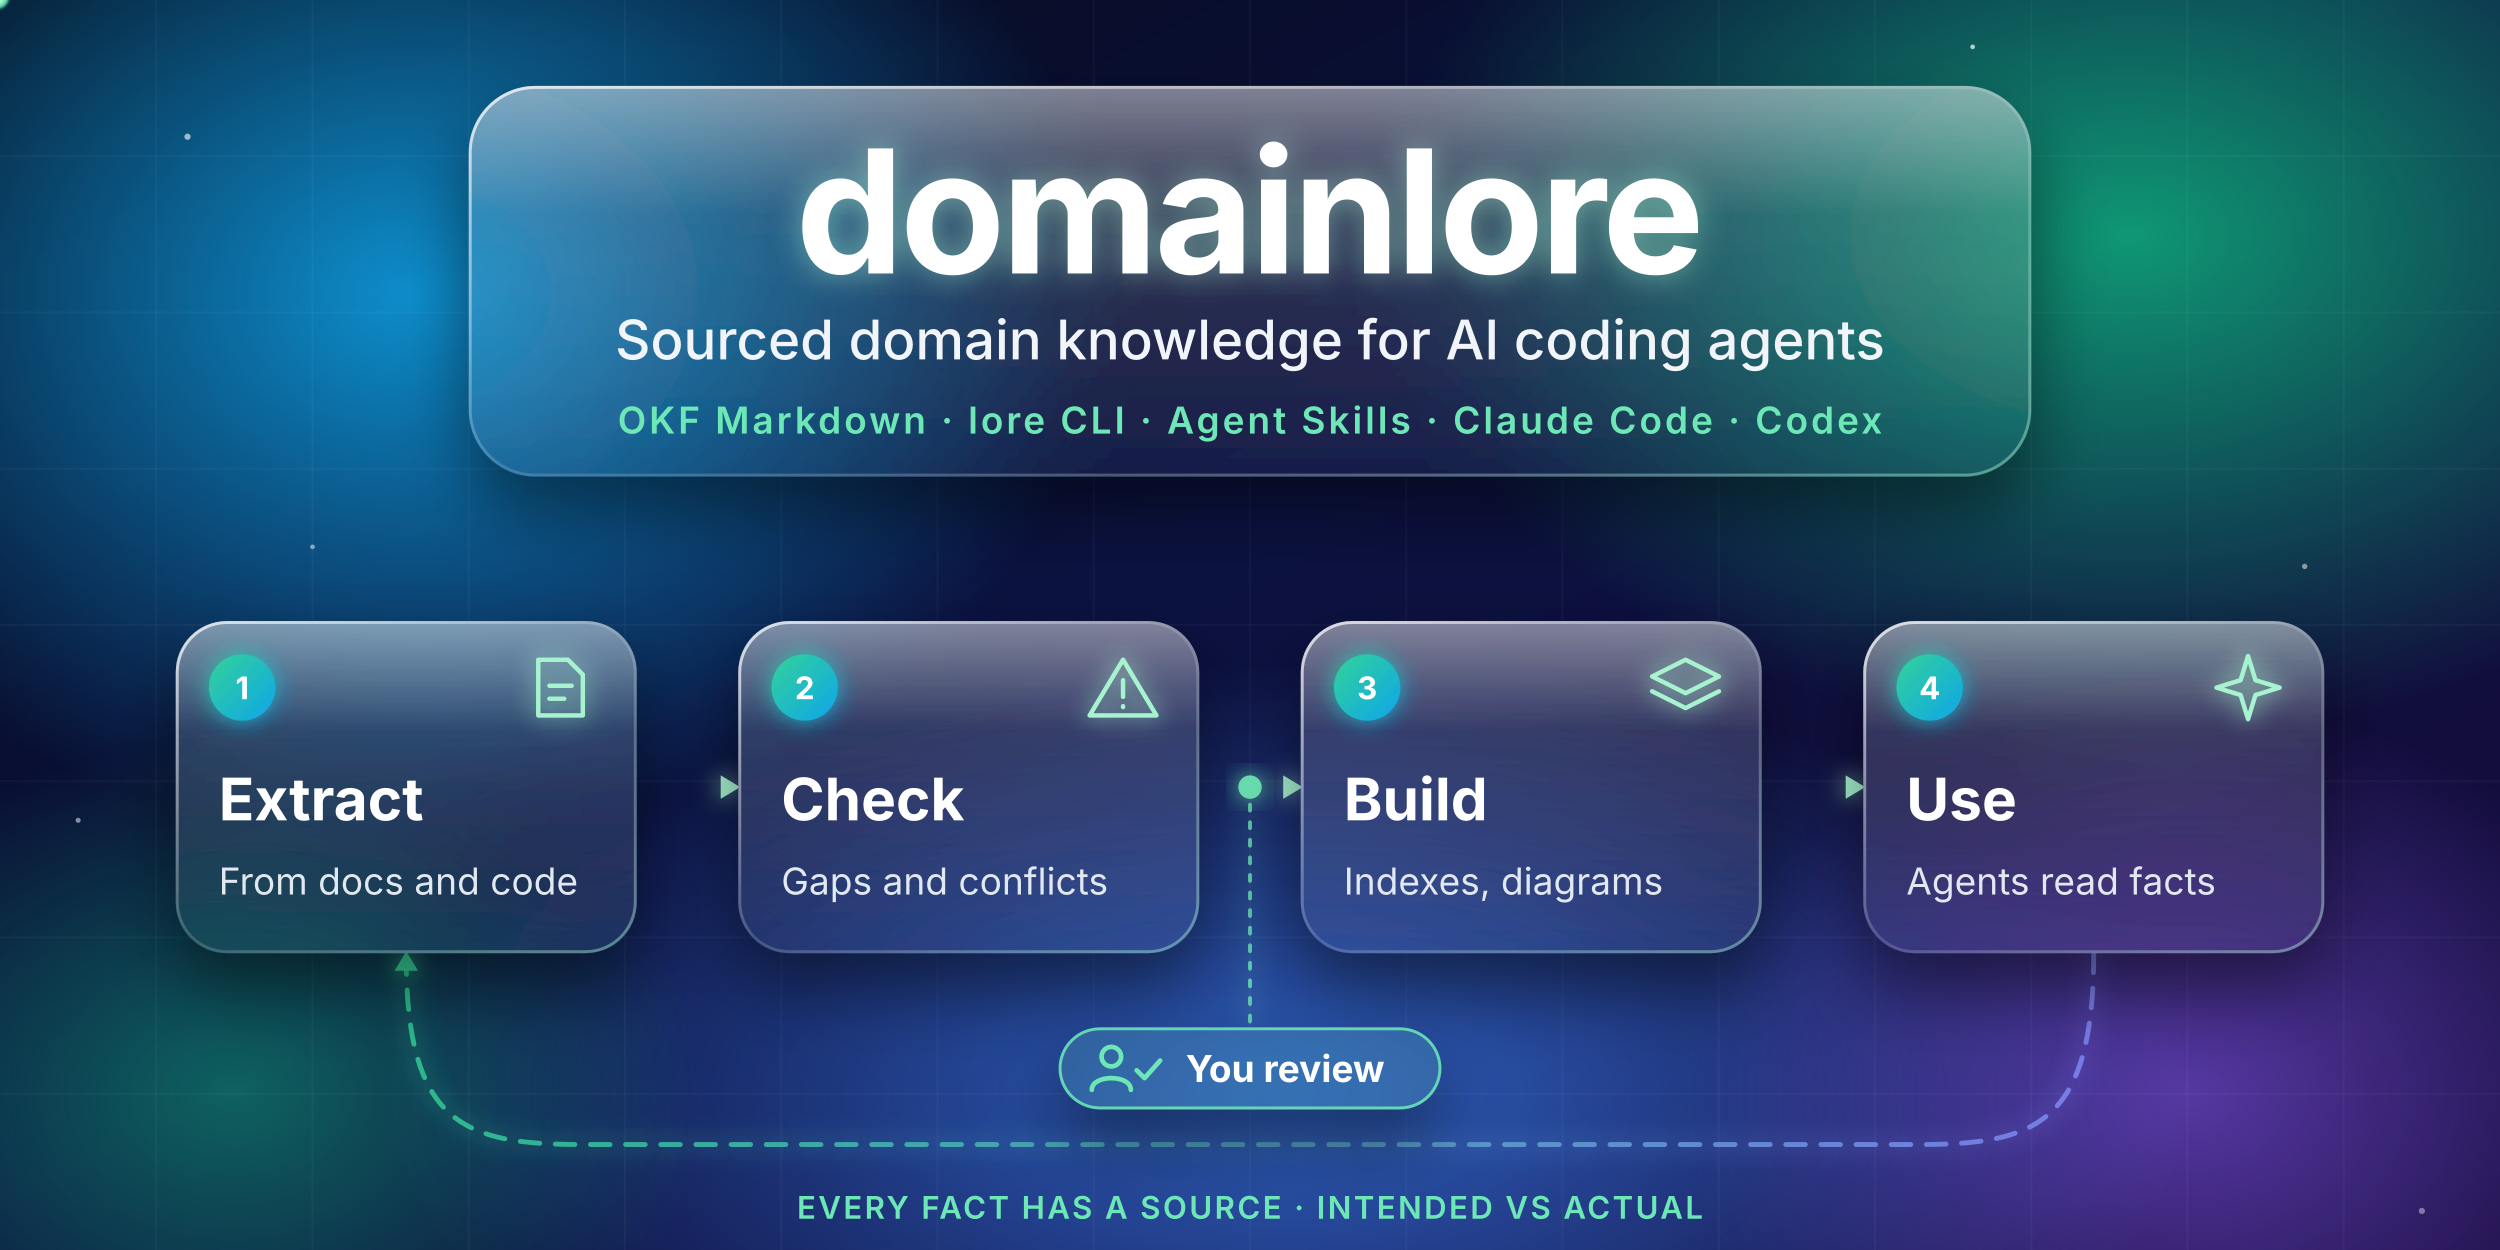
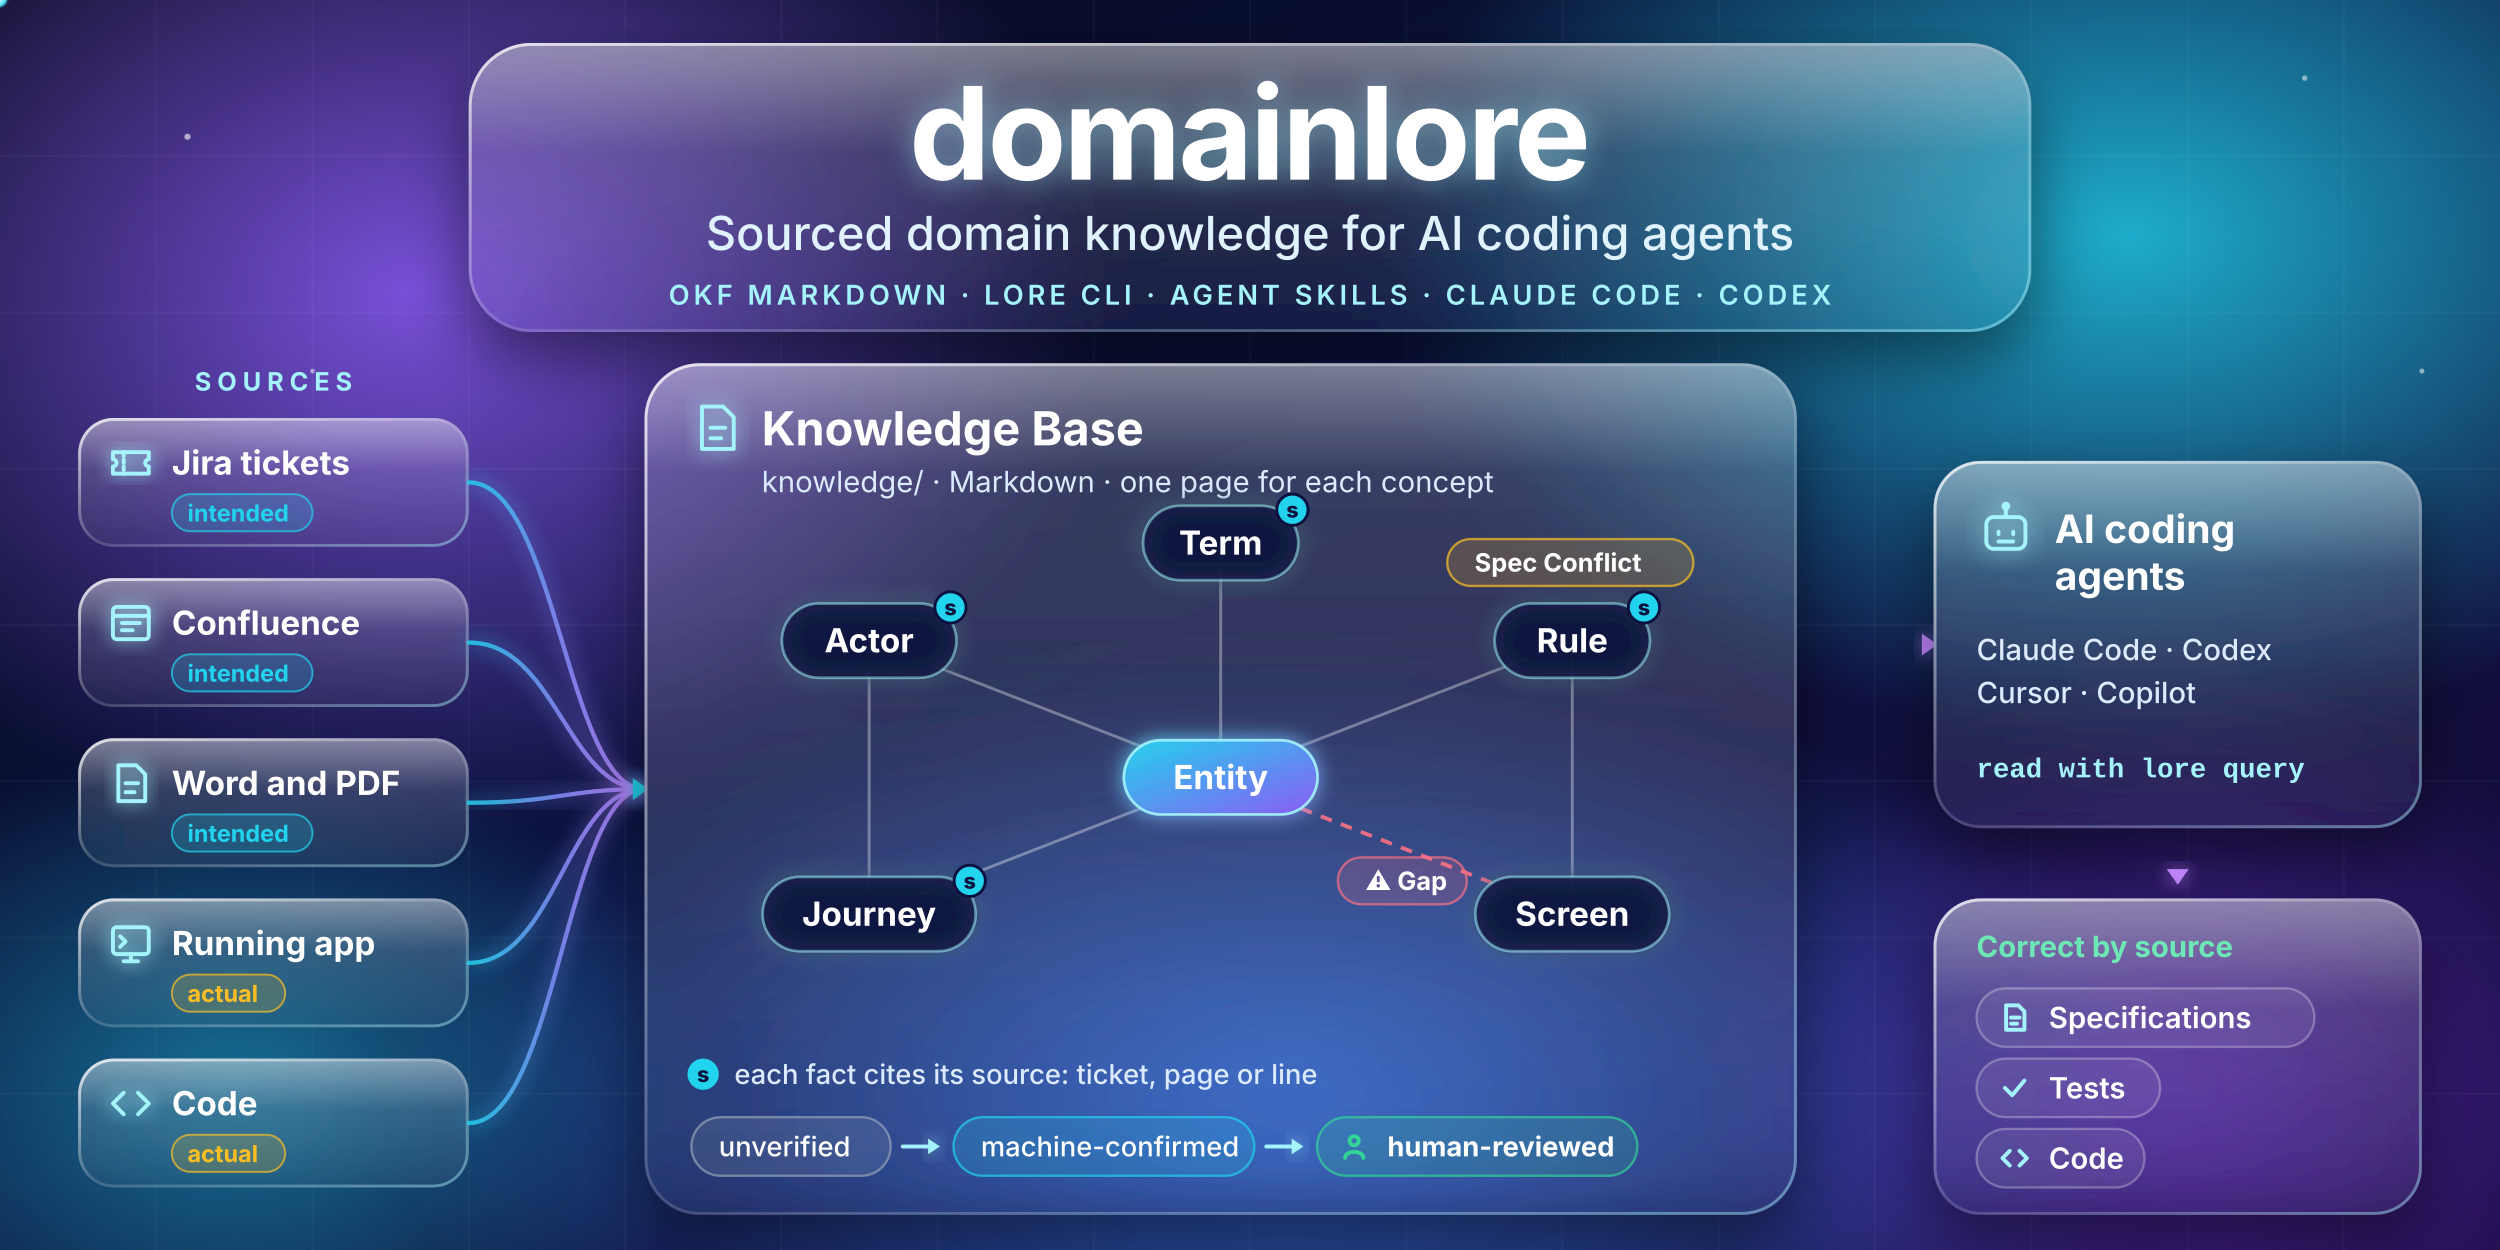
<svg xmlns="http://www.w3.org/2000/svg" xmlns:xlink="http://www.w3.org/1999/xlink" width="1280" height="640" viewBox="0 0 1280 640" role="img" aria-labelledby="title desc">
-   <style>
-     svg { --ok: #6ee7b7; }
-     @media (prefers-reduced-motion: reduce) { .mover { display: none; } }
-   </style>
+   <style>@media (prefers-reduced-motion: reduce) { .mover { display: none; } }</style>
  <defs>
    <linearGradient id="bg" x1="0" y1="0" x2="1" y2="1">
      <stop offset="0" stop-color="#050816" />
      <stop offset="0.45" stop-color="#0b1240" />
      <stop offset="1" stop-color="#160a3a" />
    </linearGradient>
-     <radialGradient id="gA" cx="0.5" cy="0.5" r="0.5">
-       <stop offset="0" stop-color="#0ea5e9" stop-opacity="0.85" />
-       <stop offset="1" stop-color="#0ea5e9" stop-opacity="0" />
-     </radialGradient>
-     <radialGradient id="gB" cx="0.5" cy="0.5" r="0.5">
-       <stop offset="0" stop-color="#10b981" stop-opacity="0.8" />
-       <stop offset="1" stop-color="#10b981" stop-opacity="0" />
-     </radialGradient>
-     <radialGradient id="gC" cx="0.5" cy="0.5" r="0.5">
-       <stop offset="0" stop-color="#3b82f6" stop-opacity="0.7" />
+     <radialGradient id="gViolet" cx="0.5" cy="0.5" r="0.5">
+       <stop offset="0" stop-color="#8b5cf6" stop-opacity="0.85" />
+       <stop offset="1" stop-color="#8b5cf6" stop-opacity="0" />
+     </radialGradient>
+     <radialGradient id="gCyan" cx="0.5" cy="0.5" r="0.5">
+       <stop offset="0" stop-color="#22d3ee" stop-opacity="0.8" />
+       <stop offset="1" stop-color="#22d3ee" stop-opacity="0" />
+     </radialGradient>
+     <radialGradient id="gBlue" cx="0.5" cy="0.5" r="0.5">
+       <stop offset="0" stop-color="#3b82f6" stop-opacity="0.75" />
      <stop offset="1" stop-color="#3b82f6" stop-opacity="0" />
    </radialGradient>
-     <radialGradient id="gD" cx="0.5" cy="0.5" r="0.5">
-       <stop offset="0" stop-color="#8b5cf6" stop-opacity="0.55" />
-       <stop offset="1" stop-color="#8b5cf6" stop-opacity="0" />
+     <radialGradient id="gDeep" cx="0.5" cy="0.5" r="0.5">
+       <stop offset="0" stop-color="#7c3aed" stop-opacity="0.55" />
+       <stop offset="1" stop-color="#7c3aed" stop-opacity="0" />
    </radialGradient>
    <g id="blobs">
-       <ellipse cx="210" cy="150" rx="360" ry="280" fill="url(#gA)" />
-       <ellipse cx="1090" cy="120" rx="380" ry="260" fill="url(#gB)" />
-       <ellipse cx="660" cy="560" rx="460" ry="220" fill="url(#gC)" />
-       <ellipse cx="1120" cy="560" rx="260" ry="200" fill="url(#gD)" />
-       <ellipse cx="120" cy="560" rx="240" ry="180" fill="url(#gB)" opacity="0.6" />
+       <ellipse cx="210" cy="150" rx="360" ry="280" fill="url(#gViolet)" />
+       <ellipse cx="1090" cy="120" rx="380" ry="260" fill="url(#gCyan)" />
+       <ellipse cx="660" cy="560" rx="460" ry="220" fill="url(#gBlue)" />
+       <ellipse cx="1120" cy="560" rx="260" ry="200" fill="url(#gDeep)" />
+       <ellipse cx="120" cy="560" rx="240" ry="180" fill="url(#gCyan)" opacity="0.6" />
    </g>
    <filter id="frost" x="-10%" y="-10%" width="120%" height="120%">
      <feGaussianBlur stdDeviation="22" />
    </filter>
    <filter id="softGlow" x="-50%" y="-50%" width="200%" height="200%">
-       <feGaussianBlur stdDeviation="6" result="b" />
+       <feGaussianBlur stdDeviation="5" result="b" />
      <feMerge>
        <feMergeNode in="b" />
        <feMergeNode in="SourceGraphic" />
      </feMerge>
    </filter>
    <filter id="textGlow" x="-20%" y="-50%" width="140%" height="200%">
      <feGaussianBlur stdDeviation="8" in="SourceAlpha" result="a" />
-       <feFlood flood-color="#a7f3d0" flood-opacity="0.55" />
+       <feFlood flood-color="#a5f3fc" flood-opacity="0.55" />
      <feComposite operator="in" in2="a" result="g" />
      <feMerge>
        <feMergeNode in="g" />
        <feMergeNode in="SourceGraphic" />
      </feMerge>
    </filter>
    <filter id="shadow" x="-20%" y="-20%" width="140%" height="160%">
-       <feGaussianBlur in="SourceAlpha" stdDeviation="18" />
-       <feOffset dy="18" />
+       <feGaussianBlur in="SourceAlpha" stdDeviation="16" />
+       <feOffset dy="14" />
      <feComponentTransfer>
        <feFuncA type="linear" slope="0.45" />
      </feComponentTransfer>
      <feMerge>
        <feMergeNode />
        <feMergeNode in="SourceGraphic" />
      </feMerge>
    </filter>
    <linearGradient id="glassFill" x1="0" y1="0" x2="0" y2="1">
      <stop offset="0" stop-color="#ffffff" stop-opacity="0.20" />
      <stop offset="1" stop-color="#ffffff" stop-opacity="0.05" />
    </linearGradient>
    <linearGradient id="glassEdge" x1="0" y1="0" x2="1" y2="1">
      <stop offset="0" stop-color="#ffffff" stop-opacity="0.75" />
      <stop offset="0.5" stop-color="#ffffff" stop-opacity="0.15" />
-       <stop offset="1" stop-color="#a7f3d0" stop-opacity="0.45" />
+       <stop offset="1" stop-color="#a5f3fc" stop-opacity="0.45" />
    </linearGradient>
    <linearGradient id="sheen" x1="0" y1="0" x2="0" y2="1">
-       <stop offset="0" stop-color="#ffffff" stop-opacity="0.35" />
+       <stop offset="0" stop-color="#ffffff" stop-opacity="0.32" />
      <stop offset="1" stop-color="#ffffff" stop-opacity="0" />
    </linearGradient>
    <linearGradient id="stream" x1="0" y1="0" x2="1" y2="0">
-       <stop offset="0" stop-color="#34d399" />
-       <stop offset="0.5" stop-color="#22d3ee" />
-       <stop offset="1" stop-color="#818cf8" />
-     </linearGradient>
-     <linearGradient id="streamBack" x1="1" y1="0" x2="0" y2="0">
-       <stop offset="0" stop-color="#818cf8" />
-       <stop offset="1" stop-color="#34d399" />
+       <stop offset="0" stop-color="#22d3ee" />
+       <stop offset="0.5" stop-color="#818cf8" />
+       <stop offset="1" stop-color="#c084fc" />
+     </linearGradient>
+     <linearGradient id="streamV" x1="0" y1="0" x2="0" y2="1">
+       <stop offset="0" stop-color="#22d3ee" />
+       <stop offset="1" stop-color="#c084fc" />
    </linearGradient>
    <radialGradient id="sphere" cx="0.35" cy="0.35" r="0.65">
      <stop offset="0" stop-color="#ffffff" />
-       <stop offset="0.4" stop-color="#a7f3d0" />
-       <stop offset="1" stop-color="#34d399" stop-opacity="0" />
+       <stop offset="0.4" stop-color="#a5f3fc" />
+       <stop offset="1" stop-color="#22d3ee" stop-opacity="0" />
    </radialGradient>
    <linearGradient id="badge" x1="0" y1="0" x2="1" y2="1">
-       <stop offset="0" stop-color="#34d399" />
-       <stop offset="1" stop-color="#0ea5e9" />
-     </linearGradient>
-     <clipPath id="clipHeader">
-       <rect x="240" y="44" width="800" height="200" rx="34" />
-     </clipPath>
-     <clipPath id="clip0">
-       <rect x="90" y="318" width="236" height="170" rx="26" />
-     </clipPath>
-     <clipPath id="clip1">
-       <rect x="378" y="318" width="236" height="170" rx="26" />
-     </clipPath>
-     <clipPath id="clip2">
-       <rect x="666" y="318" width="236" height="170" rx="26" />
-     </clipPath>
-     <clipPath id="clip3">
-       <rect x="954" y="318" width="236" height="170" rx="26" />
-     </clipPath>
-     <clipPath id="clipChip">
-       <rect x="542.0" y="526" width="196" height="42" rx="21" />
-     </clipPath>
-     <path id="flow0" d="M326 403.0 H378" />
-     <path id="flow1" d="M614 403.0 H666" />
-     <path id="flow2" d="M902 403.0 H954" />
-     <path id="loopBack" d="M1072.0 488 C1072.0 576 1042.0 586 982.0 586 H298.0 C238.0 586 208.0 576 208.0 490" />
-     <path id="gate" d="M640.0 403.0 V526" />
+       <stop offset="0" stop-color="#22d3ee" />
+       <stop offset="1" stop-color="#8b5cf6" />
+     </linearGradient>
+     <clipPath id="c1">
+       <rect x="240" y="22" width="800" height="148" rx="32" />
+     </clipPath>
+     <clipPath id="c2">
+       <rect x="40" y="214" width="200" height="66" rx="18" />
+     </clipPath>
+     <clipPath id="c4">
+       <rect x="40" y="296" width="200" height="66" rx="18" />
+     </clipPath>
+     <clipPath id="c6">
+       <rect x="40" y="378" width="200" height="66" rx="18" />
+     </clipPath>
+     <clipPath id="c8">
+       <rect x="40" y="460" width="200" height="66" rx="18" />
+     </clipPath>
+     <clipPath id="c10">
+       <rect x="40" y="542" width="200" height="66" rx="18" />
+     </clipPath>
+     <clipPath id="c12">
+       <rect x="330" y="186" width="590" height="436" rx="28" />
+     </clipPath>
+     <clipPath id="c14">
+       <rect x="990" y="236" width="250" height="188" rx="24" />
+     </clipPath>
+     <clipPath id="c15">
+       <rect x="990" y="460" width="250" height="162" rx="24" />
+     </clipPath>
+     <path id="p3" d="M240 247 C285 247 290 404 330 404" />
+     <path id="p5" d="M240 329 C285 329 290 404 330 404" />
+     <path id="p7" d="M240 411 C285 411 290 404 330 404" />
+     <path id="p9" d="M240 493 C285 493 290 404 330 404" />
+     <path id="p11" d="M240 575 C285 575 290 404 330 404" />
+     <path id="p13" d="M920 330 H990" />
  </defs>
  <rect width="1280" height="640" fill="url(#bg)" />
  <use href="#blobs" xlink:href="#blobs" />
  <g stroke="#ffffff" stroke-opacity="0.035" stroke-width="1">
    <path d="M0 80H1280M0 160H1280M0 240H1280M0 320H1280M0 400H1280M0 480H1280M0 560H1280" />
    <path d="M80 0V640M160 0V640M240 0V640M320 0V640M400 0V640M480 0V640M560 0V640M640 0V640M720 0V640M800 0V640M880 0V640M960 0V640M1040 0V640M1120 0V640M1200 0V640" />
  </g>
  <g fill="#ffffff">
    <circle cx="96" cy="70" r="1.6" opacity="0.6" />
-     <circle cx="1180" cy="290" r="1.4" opacity="0.5" />
+     <circle cx="1180" cy="40" r="1.4" opacity="0.5" />
    <circle cx="1010" cy="24" r="1.2" opacity="0.7" />
-     <circle cx="160" cy="280" r="1.2" opacity="0.5" />
-     <circle cx="1240" cy="620" r="1.6" opacity="0.4" />
-     <circle cx="40" cy="420" r="1.3" opacity="0.5" />
-   </g>
-   <g fill="none" stroke-linecap="round" filter="url(#softGlow)">
-     <use href="#flow0" xlink:href="#flow0" stroke="url(#stream)" stroke-width="3" />
-     <use href="#flow1" xlink:href="#flow1" stroke="url(#stream)" stroke-width="3" />
-     <use href="#flow2" xlink:href="#flow2" stroke="url(#stream)" stroke-width="3" />
-     <use href="#gate" xlink:href="#gate" stroke="#6ee7b7" stroke-width="2" stroke-opacity="0.8" stroke-dasharray="3 6" />
-     <use href="#loopBack" xlink:href="#loopBack" stroke="url(#streamBack)" stroke-width="2.5" stroke-opacity="0.8" stroke-dasharray="10 8" />
-   </g>
-   <g fill="#a7f3d0" filter="url(#softGlow)">
-     <path d="M369 397.0 L379 403.0 L369 409.0 Z" />
-     <path d="M657 397.0 L667 403.0 L657 409.0 Z" />
-     <path d="M945 397.0 L955 403.0 L945 409.0 Z" />
-     <path d="M202.0 497 L208.0 487 L214.0 497 Z" fill="#34d399" />
-   </g>
-   <circle cx="640.0" cy="403.0" r="6" fill="#6ee7b7" filter="url(#softGlow)" />
-   <g class="mover">
-     <circle r="5" fill="url(#sphere)">
-       <animateMotion dur="1.6s" begin="0.0s" repeatCount="indefinite">
-         <mpath href="#flow0" xlink:href="#flow0" />
-       </animateMotion>
-     </circle>
-     <circle r="5" fill="url(#sphere)">
-       <animateMotion dur="1.6s" begin="0.5s" repeatCount="indefinite">
-         <mpath href="#flow1" xlink:href="#flow1" />
-       </animateMotion>
-     </circle>
-     <circle r="5" fill="url(#sphere)">
-       <animateMotion dur="1.6s" begin="1.0s" repeatCount="indefinite">
-         <mpath href="#flow2" xlink:href="#flow2" />
-       </animateMotion>
-     </circle>
-     <circle r="6" fill="url(#sphere)">
-       <animateMotion dur="7s" repeatCount="indefinite">
-         <mpath href="#loopBack" xlink:href="#loopBack" />
-       </animateMotion>
-     </circle>
+     <circle cx="160" cy="190" r="1.2" opacity="0.5" />
+     <circle cx="1240" cy="190" r="1.3" opacity="0.5" />
  </g>
  <g filter="url(#shadow)">
-     <g clip-path="url(#clipHeader)">
-       <rect width="1280" height="640" fill="url(#bg)" />
-       <use href="#blobs" xlink:href="#blobs" filter="url(#frost)" />
-       <rect x="240" y="44" width="800" height="200" fill="url(#glassFill)" />
-       <rect x="240" y="44" width="800" height="66" fill="url(#sheen)" />
-     </g>
-     <rect x="240.75" y="44.75" width="798.5" height="198.5" rx="33.5" fill="none" stroke="url(#glassEdge)" stroke-opacity="1" stroke-width="1.5" />
-   </g>
-   <g font-family="-apple-system, BlinkMacSystemFont, 'SF Pro Display', 'Segoe UI', Inter, Helvetica, Arial, sans-serif" text-anchor="middle">
-     <text x="640" y="140" font-size="88" font-weight="700" letter-spacing="-2" fill="#ffffff" filter="url(#textGlow)">domainlore</text>
-     <text x="640" y="184" font-size="28" font-weight="500" fill="#f1f5f9">Sourced domain knowledge for AI coding agents</text>
-     <text x="640" y="222" font-size="19" font-weight="600" letter-spacing="1.5" fill="#6ee7b7">OKF Markdown · lore CLI · Agent Skills · Claude Code · Codex</text>
-   </g>
+     <g clip-path="url(#c1)">
+       <rect width="1280" height="640" fill="url(#bg)" />
+       <use href="#blobs" xlink:href="#blobs" filter="url(#frost)" />
+       <rect x="240" y="22" width="800" height="148" fill="url(#glassFill)" />
+       <rect x="240" y="22" width="800" height="56" fill="url(#sheen)" />
+     </g>
+     <rect x="240.75" y="22.75" width="798.5" height="146.5" rx="31.5" fill="none" stroke="url(#glassEdge)" stroke-opacity="1" stroke-width="1.5" />
+   </g>
+   <text x="640" y="92" font-family="-apple-system, BlinkMacSystemFont, 'SF Pro Display', 'Segoe UI', Inter, Helvetica, Arial, sans-serif" font-size="66" font-weight="700" fill="#ffffff" text-anchor="middle" letter-spacing="-1.5" filter="url(#textGlow)">domainlore</text>
+   <text x="640" y="128" font-family="-apple-system, BlinkMacSystemFont, 'SF Pro Display', 'Segoe UI', Inter, Helvetica, Arial, sans-serif" font-size="24" font-weight="500" fill="#e0f2fe" text-anchor="middle">Sourced domain knowledge for AI coding agents</text>
+   <text x="640" y="156" font-family="-apple-system, BlinkMacSystemFont, 'SF Pro Display', 'Segoe UI', Inter, Helvetica, Arial, sans-serif" font-size="14" font-weight="600" fill="#a5f3fc" text-anchor="middle" letter-spacing="2">OKF MARKDOWN · LORE CLI · AGENT SKILLS · CLAUDE CODE · CODEX</text>
+   <text x="140" y="200" font-family="-apple-system, BlinkMacSystemFont, 'SF Pro Display', 'Segoe UI', Inter, Helvetica, Arial, sans-serif" font-size="13" font-weight="700" fill="#a5f3fc" text-anchor="middle" letter-spacing="3">SOURCES</text>
+   <g>
+     <g clip-path="url(#c2)">
+       <rect width="1280" height="640" fill="url(#bg)" />
+       <use href="#blobs" xlink:href="#blobs" filter="url(#frost)" />
+       <rect x="40" y="214" width="200" height="66" fill="url(#glassFill)" />
+       <rect x="40" y="214" width="200" height="26.4" fill="url(#sheen)" />
+     </g>
+     <rect x="40.75" y="214.75" width="198.5" height="64.5" rx="17.5" fill="none" stroke="url(#glassEdge)" stroke-opacity="1" stroke-width="1.5" />
+   </g>
+   <g transform="translate(56 226) scale(0.9166667)" fill="none" stroke="#a5f3fc" stroke-width="2.182" stroke-linecap="round" stroke-linejoin="round" filter="url(#softGlow)">
+     <path d="M2 6 H22 V10 A2 2 0 0 0 22 14 V18 H2 V14 A2 2 0 0 0 2 10 Z" />
+     <path d="M8 6 V18" stroke-dasharray="2 2" />
+   </g>
+   <text x="88" y="243" font-family="-apple-system, BlinkMacSystemFont, 'SF Pro Display', 'Segoe UI', Inter, Helvetica, Arial, sans-serif" font-size="17" font-weight="700" fill="#ffffff" text-anchor="start">Jira tickets</text>
+   <rect x="88" y="253" width="72" height="19" rx="9.5" fill="#22d3ee" fill-opacity="0.18" stroke="#22d3ee" stroke-opacity="0.7" />
+   <text x="96" y="267" font-family="-apple-system, BlinkMacSystemFont, 'SF Pro Display', 'Segoe UI', Inter, Helvetica, Arial, sans-serif" font-size="12" font-weight="700" fill="#22d3ee" text-anchor="start">intended</text>
+   <path d="M240 247 C285 247 290 404 330 404" fill="none" stroke="url(#stream)" stroke-width="2.2" stroke-opacity="0.85" stroke-linecap="round" filter="url(#softGlow)" />
+   <circle class="mover" r="4" fill="url(#sphere)">
+     <animateMotion dur="2.8s" begin="0.0s" repeatCount="indefinite">
+       <mpath href="#p3" xlink:href="#p3" />
+     </animateMotion>
+   </circle>
+   <g>
+     <g clip-path="url(#c4)">
+       <rect width="1280" height="640" fill="url(#bg)" />
+       <use href="#blobs" xlink:href="#blobs" filter="url(#frost)" />
+       <rect x="40" y="296" width="200" height="66" fill="url(#glassFill)" />
+       <rect x="40" y="296" width="200" height="26.4" fill="url(#sheen)" />
+     </g>
+     <rect x="40.75" y="296.75" width="198.5" height="64.5" rx="17.5" fill="none" stroke="url(#glassEdge)" stroke-opacity="1" stroke-width="1.5" />
+   </g>
+   <g transform="translate(56 308) scale(0.9166667)" fill="none" stroke="#a5f3fc" stroke-width="2.182" stroke-linecap="round" stroke-linejoin="round" filter="url(#softGlow)">
+     <rect x="2" y="3" width="20" height="18" rx="2" />
+     <path d="M2 8 H22 M7 12 H17 M7 16 H13" />
+   </g>
+   <text x="88" y="325" font-family="-apple-system, BlinkMacSystemFont, 'SF Pro Display', 'Segoe UI', Inter, Helvetica, Arial, sans-serif" font-size="17" font-weight="700" fill="#ffffff" text-anchor="start">Confluence</text>
+   <rect x="88" y="335" width="72" height="19" rx="9.5" fill="#22d3ee" fill-opacity="0.18" stroke="#22d3ee" stroke-opacity="0.7" />
+   <text x="96" y="349" font-family="-apple-system, BlinkMacSystemFont, 'SF Pro Display', 'Segoe UI', Inter, Helvetica, Arial, sans-serif" font-size="12" font-weight="700" fill="#22d3ee" text-anchor="start">intended</text>
+   <path d="M240 329 C285 329 290 404 330 404" fill="none" stroke="url(#stream)" stroke-width="2.2" stroke-opacity="0.85" stroke-linecap="round" filter="url(#softGlow)" />
+   <circle class="mover" r="4" fill="url(#sphere)">
+     <animateMotion dur="2.8s" begin="0.5s" repeatCount="indefinite">
+       <mpath href="#p5" xlink:href="#p5" />
+     </animateMotion>
+   </circle>
+   <g>
+     <g clip-path="url(#c6)">
+       <rect width="1280" height="640" fill="url(#bg)" />
+       <use href="#blobs" xlink:href="#blobs" filter="url(#frost)" />
+       <rect x="40" y="378" width="200" height="66" fill="url(#glassFill)" />
+       <rect x="40" y="378" width="200" height="26.4" fill="url(#sheen)" />
+     </g>
+     <rect x="40.75" y="378.75" width="198.5" height="64.5" rx="17.5" fill="none" stroke="url(#glassEdge)" stroke-opacity="1" stroke-width="1.5" />
+   </g>
+   <g transform="translate(56 390) scale(0.9166667)" fill="none" stroke="#a5f3fc" stroke-width="2.182" stroke-linecap="round" stroke-linejoin="round" filter="url(#softGlow)">
+     <path d="M5 2 H15 L20 7 V22 H5 Z" />
+     <path d="M9 12 H16 M9 17 H14" />
+   </g>
+   <text x="88" y="407" font-family="-apple-system, BlinkMacSystemFont, 'SF Pro Display', 'Segoe UI', Inter, Helvetica, Arial, sans-serif" font-size="17" font-weight="700" fill="#ffffff" text-anchor="start">Word and PDF</text>
+   <rect x="88" y="417" width="72" height="19" rx="9.5" fill="#22d3ee" fill-opacity="0.18" stroke="#22d3ee" stroke-opacity="0.7" />
+   <text x="96" y="431" font-family="-apple-system, BlinkMacSystemFont, 'SF Pro Display', 'Segoe UI', Inter, Helvetica, Arial, sans-serif" font-size="12" font-weight="700" fill="#22d3ee" text-anchor="start">intended</text>
+   <path d="M240 411 C285 411 290 404 330 404" fill="none" stroke="url(#stream)" stroke-width="2.2" stroke-opacity="0.85" stroke-linecap="round" filter="url(#softGlow)" />
+   <circle class="mover" r="4" fill="url(#sphere)">
+     <animateMotion dur="2.8s" begin="1.0s" repeatCount="indefinite">
+       <mpath href="#p7" xlink:href="#p7" />
+     </animateMotion>
+   </circle>
+   <g>
+     <g clip-path="url(#c8)">
+       <rect width="1280" height="640" fill="url(#bg)" />
+       <use href="#blobs" xlink:href="#blobs" filter="url(#frost)" />
+       <rect x="40" y="460" width="200" height="66" fill="url(#glassFill)" />
+       <rect x="40" y="460" width="200" height="26.4" fill="url(#sheen)" />
+     </g>
+     <rect x="40.75" y="460.75" width="198.5" height="64.5" rx="17.5" fill="none" stroke="url(#glassEdge)" stroke-opacity="1" stroke-width="1.5" />
+   </g>
+   <g transform="translate(56 472) scale(0.9166667)" fill="none" stroke="#a5f3fc" stroke-width="2.182" stroke-linecap="round" stroke-linejoin="round" filter="url(#softGlow)">
+     <rect x="2" y="3" width="20" height="15" rx="2" />
+     <path d="M8 22 H16 M12 18 V22" />
+     <path d="M6 8 L9 11 L6 14" />
+   </g>
+   <text x="88" y="489" font-family="-apple-system, BlinkMacSystemFont, 'SF Pro Display', 'Segoe UI', Inter, Helvetica, Arial, sans-serif" font-size="17" font-weight="700" fill="#ffffff" text-anchor="start">Running app</text>
+   <rect x="88" y="499" width="58" height="19" rx="9.5" fill="#fbbf24" fill-opacity="0.18" stroke="#fbbf24" stroke-opacity="0.7" />
+   <text x="96" y="513" font-family="-apple-system, BlinkMacSystemFont, 'SF Pro Display', 'Segoe UI', Inter, Helvetica, Arial, sans-serif" font-size="12" font-weight="700" fill="#fbbf24" text-anchor="start">actual</text>
+   <path d="M240 493 C285 493 290 404 330 404" fill="none" stroke="url(#stream)" stroke-width="2.2" stroke-opacity="0.85" stroke-linecap="round" filter="url(#softGlow)" />
+   <circle class="mover" r="4" fill="url(#sphere)">
+     <animateMotion dur="2.8s" begin="1.5s" repeatCount="indefinite">
+       <mpath href="#p9" xlink:href="#p9" />
+     </animateMotion>
+   </circle>
+   <g>
+     <g clip-path="url(#c10)">
+       <rect width="1280" height="640" fill="url(#bg)" />
+       <use href="#blobs" xlink:href="#blobs" filter="url(#frost)" />
+       <rect x="40" y="542" width="200" height="66" fill="url(#glassFill)" />
+       <rect x="40" y="542" width="200" height="26.4" fill="url(#sheen)" />
+     </g>
+     <rect x="40.75" y="542.75" width="198.5" height="64.5" rx="17.5" fill="none" stroke="url(#glassEdge)" stroke-opacity="1" stroke-width="1.5" />
+   </g>
+   <g transform="translate(56 554) scale(0.9166667)" fill="none" stroke="#a5f3fc" stroke-width="2.182" stroke-linecap="round" stroke-linejoin="round" filter="url(#softGlow)">
+     <path d="M8 6 L2 12 L8 18 M16 6 L22 12 L16 18" />
+   </g>
+   <text x="88" y="571" font-family="-apple-system, BlinkMacSystemFont, 'SF Pro Display', 'Segoe UI', Inter, Helvetica, Arial, sans-serif" font-size="17" font-weight="700" fill="#ffffff" text-anchor="start">Code</text>
+   <rect x="88" y="581" width="58" height="19" rx="9.5" fill="#fbbf24" fill-opacity="0.18" stroke="#fbbf24" stroke-opacity="0.7" />
+   <text x="96" y="595" font-family="-apple-system, BlinkMacSystemFont, 'SF Pro Display', 'Segoe UI', Inter, Helvetica, Arial, sans-serif" font-size="12" font-weight="700" fill="#fbbf24" text-anchor="start">actual</text>
+   <path d="M240 575 C285 575 290 404 330 404" fill="none" stroke="url(#stream)" stroke-width="2.2" stroke-opacity="0.85" stroke-linecap="round" filter="url(#softGlow)" />
+   <circle class="mover" r="4" fill="url(#sphere)">
+     <animateMotion dur="2.8s" begin="2.0s" repeatCount="indefinite">
+       <mpath href="#p11" xlink:href="#p11" />
+     </animateMotion>
+   </circle>
+   <polygon points="324 398.4 332 404 324 409.6" fill="#22d3ee" filter="url(#softGlow)" />
  <g filter="url(#shadow)">
-     <g clip-path="url(#clip0)">
-       <rect width="1280" height="640" fill="url(#bg)" />
-       <use href="#blobs" xlink:href="#blobs" filter="url(#frost)" />
-       <rect x="90" y="318" width="236" height="170" fill="url(#glassFill)" />
-       <rect x="90" y="318" width="236" height="56" fill="url(#sheen)" />
-     </g>
-     <rect x="90.75" y="318.75" width="234.5" height="168.5" rx="25.5" fill="none" stroke="url(#glassEdge)" stroke-opacity="1" stroke-width="1.5" />
-   </g>
+     <g clip-path="url(#c12)">
+       <rect width="1280" height="640" fill="url(#bg)" />
+       <use href="#blobs" xlink:href="#blobs" filter="url(#frost)" />
+       <rect x="330" y="186" width="590" height="436" fill="url(#glassFill)" />
+       <rect x="330" y="186" width="590" height="56" fill="url(#sheen)" />
+     </g>
+     <rect x="330.75" y="186.75" width="588.5" height="434.5" rx="27.5" fill="none" stroke="url(#glassEdge)" stroke-opacity="1" stroke-width="1.5" />
+   </g>
+   <g transform="translate(354 206) scale(1.083333)" fill="none" stroke="#a5f3fc" stroke-width="1.846" stroke-linecap="round" stroke-linejoin="round" filter="url(#softGlow)">
+     <path d="M5 2 H15 L20 7 V22 H5 Z" />
+     <path d="M9 12 H16 M9 17 H14" />
+   </g>
+   <text x="390" y="228" font-family="-apple-system, BlinkMacSystemFont, 'SF Pro Display', 'Segoe UI', Inter, Helvetica, Arial, sans-serif" font-size="24" font-weight="700" fill="#ffffff" text-anchor="start">Knowledge Base</text>
+   <text x="390" y="252" font-family="-apple-system, BlinkMacSystemFont, 'SF Pro Display', 'Segoe UI', Inter, Helvetica, Arial, sans-serif" font-size="15" font-weight="400" fill="#dbeafe" text-anchor="start">knowledge/ · Markdown · one page for each concept</text>
+   <line x1="625.0" y1="398" x2="445.0" y2="328" stroke="#ffffff" stroke-opacity="0.35" stroke-width="1.5" />
+   <line x1="625.0" y1="398" x2="805.0" y2="328" stroke="#ffffff" stroke-opacity="0.35" stroke-width="1.5" />
+   <line x1="625.0" y1="398" x2="445.0" y2="468" stroke="#ffffff" stroke-opacity="0.35" stroke-width="1.5" />
+   <line x1="625.0" y1="398" x2="805.0" y2="468" stroke="#fb7185" stroke-opacity="0.9" stroke-width="2" stroke-dasharray="6 5" />
+   <line x1="625.0" y1="398" x2="625.0" y2="278" stroke="#ffffff" stroke-opacity="0.35" stroke-width="1.5" />
+   <line x1="445.0" y1="328" x2="445.0" y2="468" stroke="#ffffff" stroke-opacity="0.35" stroke-width="1.5" />
+   <line x1="805.0" y1="328" x2="805.0" y2="468" stroke="#ffffff" stroke-opacity="0.35" stroke-width="1.5" />
+   <rect x="575.42" y="379" width="99.16" height="38" rx="19" fill="url(#badge)" fill-opacity="0.95" stroke="#a5f3fc" stroke-opacity="0.9" stroke-width="1.4" filter="url(#softGlow)" />
+   <text x="625.0" y="404" font-family="-apple-system, BlinkMacSystemFont, 'SF Pro Display', 'Segoe UI', Inter, Helvetica, Arial, sans-serif" font-size="17" font-weight="700" fill="#ffffff" text-anchor="middle">Entity</text>
+   <rect x="400.35" y="309" width="89.3" height="38" rx="19" fill="#0b1240" fill-opacity="0.85" stroke="#a5f3fc" stroke-opacity="0.5" stroke-width="1.4" filter="url(#softGlow)" />
+   <text x="445.0" y="334" font-family="-apple-system, BlinkMacSystemFont, 'SF Pro Display', 'Segoe UI', Inter, Helvetica, Arial, sans-serif" font-size="17" font-weight="700" fill="#ffffff" text-anchor="middle">Actor</text>
+   <circle cx="486.65" cy="311" r="8" fill="#22d3ee" stroke="#0b1240" stroke-width="1.5" />
+   <text x="486.65" y="315" font-family="-apple-system, BlinkMacSystemFont, 'SF Pro Display', 'Segoe UI', Inter, Helvetica, Arial, sans-serif" font-size="11" font-weight="800" fill="#0b1240" text-anchor="middle">s</text>
+   <rect x="765.28" y="309" width="79.44" height="38" rx="19" fill="#0b1240" fill-opacity="0.85" stroke="#a5f3fc" stroke-opacity="0.5" stroke-width="1.4" filter="url(#softGlow)" />
+   <text x="805.0" y="334" font-family="-apple-system, BlinkMacSystemFont, 'SF Pro Display', 'Segoe UI', Inter, Helvetica, Arial, sans-serif" font-size="17" font-weight="700" fill="#ffffff" text-anchor="middle">Rule</text>
+   <circle cx="841.72" cy="311" r="8" fill="#22d3ee" stroke="#0b1240" stroke-width="1.5" />
+   <text x="841.72" y="315" font-family="-apple-system, BlinkMacSystemFont, 'SF Pro Display', 'Segoe UI', Inter, Helvetica, Arial, sans-serif" font-size="11" font-weight="800" fill="#0b1240" text-anchor="middle">s</text>
+   <rect x="390.49" y="449" width="109.02" height="38" rx="19" fill="#0b1240" fill-opacity="0.85" stroke="#a5f3fc" stroke-opacity="0.5" stroke-width="1.4" filter="url(#softGlow)" />
+   <text x="445.0" y="474" font-family="-apple-system, BlinkMacSystemFont, 'SF Pro Display', 'Segoe UI', Inter, Helvetica, Arial, sans-serif" font-size="17" font-weight="700" fill="#ffffff" text-anchor="middle">Journey</text>
+   <circle cx="496.51" cy="451" r="8" fill="#22d3ee" stroke="#0b1240" stroke-width="1.5" />
+   <text x="496.51" y="455" font-family="-apple-system, BlinkMacSystemFont, 'SF Pro Display', 'Segoe UI', Inter, Helvetica, Arial, sans-serif" font-size="11" font-weight="800" fill="#0b1240" text-anchor="middle">s</text>
+   <rect x="755.42" y="449" width="99.16" height="38" rx="19" fill="#0b1240" fill-opacity="0.85" stroke="#a5f3fc" stroke-opacity="0.5" stroke-width="1.4" filter="url(#softGlow)" />
+   <text x="805.0" y="474" font-family="-apple-system, BlinkMacSystemFont, 'SF Pro Display', 'Segoe UI', Inter, Helvetica, Arial, sans-serif" font-size="17" font-weight="700" fill="#ffffff" text-anchor="middle">Screen</text>
+   <rect x="585.28" y="259" width="79.44" height="38" rx="19" fill="#0b1240" fill-opacity="0.85" stroke="#a5f3fc" stroke-opacity="0.5" stroke-width="1.4" filter="url(#softGlow)" />
+   <text x="625.0" y="284" font-family="-apple-system, BlinkMacSystemFont, 'SF Pro Display', 'Segoe UI', Inter, Helvetica, Arial, sans-serif" font-size="17" font-weight="700" fill="#ffffff" text-anchor="middle">Term</text>
+   <circle cx="661.72" cy="261" r="8" fill="#22d3ee" stroke="#0b1240" stroke-width="1.5" />
+   <text x="661.72" y="265" font-family="-apple-system, BlinkMacSystemFont, 'SF Pro Display', 'Segoe UI', Inter, Helvetica, Arial, sans-serif" font-size="11" font-weight="800" fill="#0b1240" text-anchor="middle">s</text>
+   <rect x="685.0" y="439.0" width="66" height="24" rx="12.0" fill="#fb7185" fill-opacity="0.18" stroke="#fb7185" stroke-opacity="0.7" stroke-width="1.2" />
+   <text x="699.0" y="455.68" font-family="-apple-system, BlinkMacSystemFont, 'SF Pro Display', 'Segoe UI', Inter, Helvetica, Arial, sans-serif" font-size="13" font-weight="700" fill="#ffffff" text-anchor="start">⚠ Gap</text>
+   <rect x="741.0" y="276" width="126" height="24" rx="12.0" fill="#fbbf24" fill-opacity="0.18" stroke="#fbbf24" stroke-opacity="0.7" stroke-width="1.2" />
+   <text x="755.0" y="292.68" font-family="-apple-system, BlinkMacSystemFont, 'SF Pro Display', 'Segoe UI', Inter, Helvetica, Arial, sans-serif" font-size="13" font-weight="700" fill="#ffffff" text-anchor="start">Spec Conflict</text>
+   <circle cx="360" cy="550" r="8" fill="#22d3ee" />
+   <text x="360" y="554" font-family="-apple-system, BlinkMacSystemFont, 'SF Pro Display', 'Segoe UI', Inter, Helvetica, Arial, sans-serif" font-size="11" font-weight="800" fill="#0b1240" text-anchor="middle">s</text>
+   <text x="376" y="555" font-family="-apple-system, BlinkMacSystemFont, 'SF Pro Display', 'Segoe UI', Inter, Helvetica, Arial, sans-serif" font-size="14" font-weight="500" fill="#dbeafe" text-anchor="start">each fact cites its source: ticket, page or line</text>
+   <rect x="354" y="572" width="102" height="30" rx="15.0" fill="#94a3b8" fill-opacity="0.18" stroke="#94a3b8" stroke-opacity="0.7" stroke-width="1.2" />
+   <text x="368" y="592.04" font-family="-apple-system, BlinkMacSystemFont, 'SF Pro Display', 'Segoe UI', Inter, Helvetica, Arial, sans-serif" font-size="14" font-weight="500" fill="#ffffff" text-anchor="start">unverified</text>
+   <path d="M462.2 587 H478.2" stroke="#a5f3fc" stroke-width="2" stroke-linecap="round" />
+   <polygon points="475.2 583.0 481.2 587 475.2 591.0" fill="#a5f3fc" filter="url(#softGlow)" />
+   <rect x="488.2" y="572" width="154" height="30" rx="15.0" fill="#22d3ee" fill-opacity="0.18" stroke="#22d3ee" stroke-opacity="0.7" stroke-width="1.2" />
+   <text x="502.2" y="592.04" font-family="-apple-system, BlinkMacSystemFont, 'SF Pro Display', 'Segoe UI', Inter, Helvetica, Arial, sans-serif" font-size="14" font-weight="500" fill="#ffffff" text-anchor="start">machine-confirmed</text>
+   <path d="M648.34 587 H664.34" stroke="#a5f3fc" stroke-width="2" stroke-linecap="round" />
+   <polygon points="661.34 583.0 667.34 587 661.34 591.0" fill="#a5f3fc" filter="url(#softGlow)" />
+   <rect x="674.34" y="572" width="164" height="30" rx="15.0" fill="#34d399" fill-opacity="0.18" stroke="#34d399" stroke-opacity="0.7" stroke-width="1.2" />
+   <g transform="translate(686.34 580.0) scale(0.5833333)" fill="none" stroke="#34d399" stroke-width="3.429" stroke-linecap="round" stroke-linejoin="round">
+     <circle cx="12" cy="7" r="4" />
+     <path d="M4 22 C4 15 20 15 20 22" />
+   </g>
+   <text x="710.34" y="592.04" font-family="-apple-system, BlinkMacSystemFont, 'SF Pro Display', 'Segoe UI', Inter, Helvetica, Arial, sans-serif" font-size="14" font-weight="700" fill="#ffffff" text-anchor="start">human-reviewed</text>
+   <path d="M920 330 H990" fill="none" stroke="url(#stream)" stroke-width="3" stroke-opacity="1" stroke-linecap="round" filter="url(#softGlow)" />
+   <circle class="mover" r="5" fill="url(#sphere)">
+     <animateMotion dur="1.6s" begin="0s" repeatCount="indefinite">
+       <mpath href="#p13" xlink:href="#p13" />
+     </animateMotion>
+   </circle>
+   <polygon points="984 324.4 992 330 984 335.6" fill="#c084fc" filter="url(#softGlow)" />
  <g filter="url(#shadow)">
-     <g clip-path="url(#clip1)">
-       <rect width="1280" height="640" fill="url(#bg)" />
-       <use href="#blobs" xlink:href="#blobs" filter="url(#frost)" />
-       <rect x="378" y="318" width="236" height="170" fill="url(#glassFill)" />
-       <rect x="378" y="318" width="236" height="56" fill="url(#sheen)" />
-     </g>
-     <rect x="378.75" y="318.75" width="234.5" height="168.5" rx="25.5" fill="none" stroke="url(#glassEdge)" stroke-opacity="1" stroke-width="1.5" />
-   </g>
+     <g clip-path="url(#c14)">
+       <rect width="1280" height="640" fill="url(#bg)" />
+       <use href="#blobs" xlink:href="#blobs" filter="url(#frost)" />
+       <rect x="990" y="236" width="250" height="188" fill="url(#glassFill)" />
+       <rect x="990" y="236" width="250" height="56" fill="url(#sheen)" />
+     </g>
+     <rect x="990.75" y="236.75" width="248.5" height="186.5" rx="23.5" fill="none" stroke="url(#glassEdge)" stroke-opacity="1" stroke-width="1.5" />
+   </g>
+   <g transform="translate(1012 256) scale(1.25)" fill="none" stroke="#a5f3fc" stroke-width="1.6" stroke-linecap="round" stroke-linejoin="round" filter="url(#softGlow)">
+     <rect x="4" y="7" width="16" height="13" rx="3" />
+     <path d="M12 7 V3 M9 13 V14 M15 13 V14 M9 17 H15" />
+     <circle cx="12" cy="2.5" r="1" />
+   </g>
+   <text x="1052" y="278" font-family="-apple-system, BlinkMacSystemFont, 'SF Pro Display', 'Segoe UI', Inter, Helvetica, Arial, sans-serif" font-size="20" font-weight="700" fill="#ffffff" text-anchor="start">AI coding</text>
+   <text x="1052" y="302" font-family="-apple-system, BlinkMacSystemFont, 'SF Pro Display', 'Segoe UI', Inter, Helvetica, Arial, sans-serif" font-size="20" font-weight="700" fill="#ffffff" text-anchor="start">agents</text>
+   <text x="1012" y="338" font-family="-apple-system, BlinkMacSystemFont, 'SF Pro Display', 'Segoe UI', Inter, Helvetica, Arial, sans-serif" font-size="15" font-weight="500" fill="#dbeafe" text-anchor="start">Claude Code · Codex</text>
+   <text x="1012" y="360" font-family="-apple-system, BlinkMacSystemFont, 'SF Pro Display', 'Segoe UI', Inter, Helvetica, Arial, sans-serif" font-size="15" font-weight="500" fill="#dbeafe" text-anchor="start">Cursor · Copilot</text>
+   <text x="1012" y="398" font-family="ui-monospace, 'SF Mono', Menlo, Consolas, 'Liberation Mono', monospace" font-size="14" font-weight="600" fill="#a5f3fc" text-anchor="start">read with lore query</text>
+   <path d="M1115 424 V452" fill="none" stroke="url(#streamV)" stroke-width="3" stroke-opacity="1" stroke-linecap="round" filter="url(#softGlow)" />
+   <polygon points="1109.4 445 1115 453 1120.6 445" fill="#c084fc" filter="url(#softGlow)" />
  <g filter="url(#shadow)">
-     <g clip-path="url(#clip2)">
-       <rect width="1280" height="640" fill="url(#bg)" />
-       <use href="#blobs" xlink:href="#blobs" filter="url(#frost)" />
-       <rect x="666" y="318" width="236" height="170" fill="url(#glassFill)" />
-       <rect x="666" y="318" width="236" height="56" fill="url(#sheen)" />
-     </g>
-     <rect x="666.75" y="318.75" width="234.5" height="168.5" rx="25.5" fill="none" stroke="url(#glassEdge)" stroke-opacity="1" stroke-width="1.5" />
-   </g>
-   <g filter="url(#shadow)">
-     <g clip-path="url(#clip3)">
-       <rect width="1280" height="640" fill="url(#bg)" />
-       <use href="#blobs" xlink:href="#blobs" filter="url(#frost)" />
-       <rect x="954" y="318" width="236" height="170" fill="url(#glassFill)" />
-       <rect x="954" y="318" width="236" height="56" fill="url(#sheen)" />
-     </g>
-     <rect x="954.75" y="318.75" width="234.5" height="168.5" rx="25.5" fill="none" stroke="url(#glassEdge)" stroke-opacity="1" stroke-width="1.5" />
-   </g>
-   <g filter="url(#shadow)">
-     <g clip-path="url(#clipChip)">
-       <rect width="1280" height="640" fill="url(#bg)" />
-       <use href="#blobs" xlink:href="#blobs" filter="url(#frost)" />
-       <rect x="542.0" y="526" width="196" height="42" fill="#6ee7b7" fill-opacity="0.16" />
-     </g>
-     <rect x="542.75" y="526.75" width="194.5" height="40.5" rx="20.5" fill="none" stroke="#6ee7b7" stroke-opacity="0.85" stroke-width="1.5" />
-   </g>
-   <g transform="translate(560.0 535)" fill="none" stroke="#6ee7b7" stroke-width="2.4" stroke-linecap="round" stroke-linejoin="round">
-     <circle cx="9" cy="6" r="5" />
-     <path d="M-1 23 C-1 15 19 15 19 23" />
-     <path d="M22 13 L26 17 L34 8" />
-   </g>
-   <text x="658.0" y="554" text-anchor="middle" font-family="-apple-system, BlinkMacSystemFont, 'SF Pro Display', 'Segoe UI', Inter, Helvetica, Arial, sans-serif" font-size="19" font-weight="700" fill="#ffffff">You review</text>
-   <g font-family="-apple-system, BlinkMacSystemFont, 'SF Pro Display', 'Segoe UI', Inter, Helvetica, Arial, sans-serif" font-size="16" font-weight="700" text-anchor="middle" fill="#ffffff">
-     <circle cx="124" cy="352" r="17" fill="url(#badge)" filter="url(#softGlow)" />
-     <text x="124" y="358">1</text>
-     <circle cx="412" cy="352" r="17" fill="url(#badge)" filter="url(#softGlow)" />
-     <text x="412" y="358">2</text>
-     <circle cx="700" cy="352" r="17" fill="url(#badge)" filter="url(#softGlow)" />
-     <text x="700" y="358">3</text>
-     <circle cx="988" cy="352" r="17" fill="url(#badge)" filter="url(#softGlow)" />
-     <text x="988" y="358">4</text>
-   </g>
-   <g fill="none" stroke="#a7f3d0" color="#a7f3d0" stroke-width="2.4" stroke-linecap="round" stroke-linejoin="round" filter="url(#softGlow)">
-     <g transform="translate(268 334) scale(0.95)">
-       <path d="M8 4 H24 L32 12 V34 H8 Z" />
-       <path d="M14 18 H26 M14 25 H22" />
-     </g>
-     <g transform="translate(556 334) scale(0.95)">
-       <path d="M20 4 L38 34 H2 Z" />
-       <path d="M20 15 V24 M20 29 V29.5" />
-     </g>
-     <g transform="translate(844 334) scale(0.95)">
-       <path d="M20 4 L38 13 L20 22 L2 13 Z" />
-       <path d="M2 21 L20 30 L38 21" />
-     </g>
-     <g transform="translate(1132 334) scale(0.95)">
-       <path d="M20 2 L24 15 L37 19 L24 23 L20 36 L16 23 L3 19 L16 15 Z" />
-     </g>
-   </g>
-   <g font-family="-apple-system, BlinkMacSystemFont, 'SF Pro Display', 'Segoe UI', Inter, Helvetica, Arial, sans-serif">
-     <text x="112" y="420" font-size="30" font-weight="700" fill="#ffffff">Extract</text>
-     <text x="112" y="458" font-family="-apple-system, BlinkMacSystemFont, 'SF Pro Display', 'Segoe UI', Inter, Helvetica, Arial, sans-serif" font-size="19" font-weight="400" fill="#e2e8f0">From docs and code</text>
-     <text x="400" y="420" font-size="30" font-weight="700" fill="#ffffff">Check</text>
-     <text x="400" y="458" font-family="-apple-system, BlinkMacSystemFont, 'SF Pro Display', 'Segoe UI', Inter, Helvetica, Arial, sans-serif" font-size="19" font-weight="400" fill="#e2e8f0">Gaps and conflicts</text>
-     <text x="688" y="420" font-size="30" font-weight="700" fill="#ffffff">Build</text>
-     <text x="688" y="458" font-family="-apple-system, BlinkMacSystemFont, 'SF Pro Display', 'Segoe UI', Inter, Helvetica, Arial, sans-serif" font-size="19" font-weight="400" fill="#e2e8f0">Indexes, diagrams</text>
-     <text x="976" y="420" font-size="30" font-weight="700" fill="#ffffff">Use</text>
-     <text x="976" y="458" font-family="-apple-system, BlinkMacSystemFont, 'SF Pro Display', 'Segoe UI', Inter, Helvetica, Arial, sans-serif" font-size="19" font-weight="400" fill="#e2e8f0">Agents read facts</text>
-   </g>
-   <text x="640" y="624" text-anchor="middle" font-family="-apple-system, BlinkMacSystemFont, 'SF Pro Display', 'Segoe UI', Inter, Helvetica, Arial, sans-serif" font-size="16" font-weight="600" letter-spacing="1.2" fill="#6ee7b7">EVERY FACT HAS A SOURCE · INTENDED VS ACTUAL</text>
+     <g clip-path="url(#c15)">
+       <rect width="1280" height="640" fill="url(#bg)" />
+       <use href="#blobs" xlink:href="#blobs" filter="url(#frost)" />
+       <rect x="990" y="460" width="250" height="162" fill="url(#glassFill)" />
+       <rect x="990" y="460" width="250" height="56" fill="url(#sheen)" />
+     </g>
+     <rect x="990.75" y="460.75" width="248.5" height="160.5" rx="23.5" fill="none" stroke="url(#glassEdge)" stroke-opacity="1" stroke-width="1.5" />
+   </g>
+   <text x="1012" y="490" font-family="-apple-system, BlinkMacSystemFont, 'SF Pro Display', 'Segoe UI', Inter, Helvetica, Arial, sans-serif" font-size="15" font-weight="700" fill="#6ee7b7" text-anchor="start">Correct by source</text>
+   <rect x="1012" y="506" width="173" height="30" rx="15.0" fill="#ffffff" fill-opacity="0.08" stroke="#ffffff" stroke-opacity="0.28" stroke-width="1.2" />
+   <g transform="translate(1024 513.5) scale(0.625)" fill="none" stroke="#a5f3fc" stroke-width="3.2" stroke-linecap="round" stroke-linejoin="round">
+     <path d="M5 2 H15 L20 7 V22 H5 Z" />
+     <path d="M9 12 H16 M9 17 H14" />
+   </g>
+   <text x="1049" y="526.4" font-family="-apple-system, BlinkMacSystemFont, 'SF Pro Display', 'Segoe UI', Inter, Helvetica, Arial, sans-serif" font-size="15" font-weight="600" fill="#ffffff" text-anchor="start">Specifications</text>
+   <rect x="1012" y="542" width="94" height="30" rx="15.0" fill="#ffffff" fill-opacity="0.08" stroke="#ffffff" stroke-opacity="0.28" stroke-width="1.2" />
+   <g transform="translate(1024 549.5) scale(0.625)" fill="none" stroke="#a5f3fc" stroke-width="3.2" stroke-linecap="round" stroke-linejoin="round">
+     <path d="M4 12 L10 18 L20 6" />
+   </g>
+   <text x="1049" y="562.4" font-family="-apple-system, BlinkMacSystemFont, 'SF Pro Display', 'Segoe UI', Inter, Helvetica, Arial, sans-serif" font-size="15" font-weight="600" fill="#ffffff" text-anchor="start">Tests</text>
+   <rect x="1012" y="578" width="86" height="30" rx="15.0" fill="#ffffff" fill-opacity="0.08" stroke="#ffffff" stroke-opacity="0.28" stroke-width="1.2" />
+   <g transform="translate(1024 585.5) scale(0.625)" fill="none" stroke="#a5f3fc" stroke-width="3.2" stroke-linecap="round" stroke-linejoin="round">
+     <path d="M8 6 L2 12 L8 18 M16 6 L22 12 L16 18" />
+   </g>
+   <text x="1049" y="598.4" font-family="-apple-system, BlinkMacSystemFont, 'SF Pro Display', 'Segoe UI', Inter, Helvetica, Arial, sans-serif" font-size="15" font-weight="600" fill="#ffffff" text-anchor="start">Code</text>
</svg>
